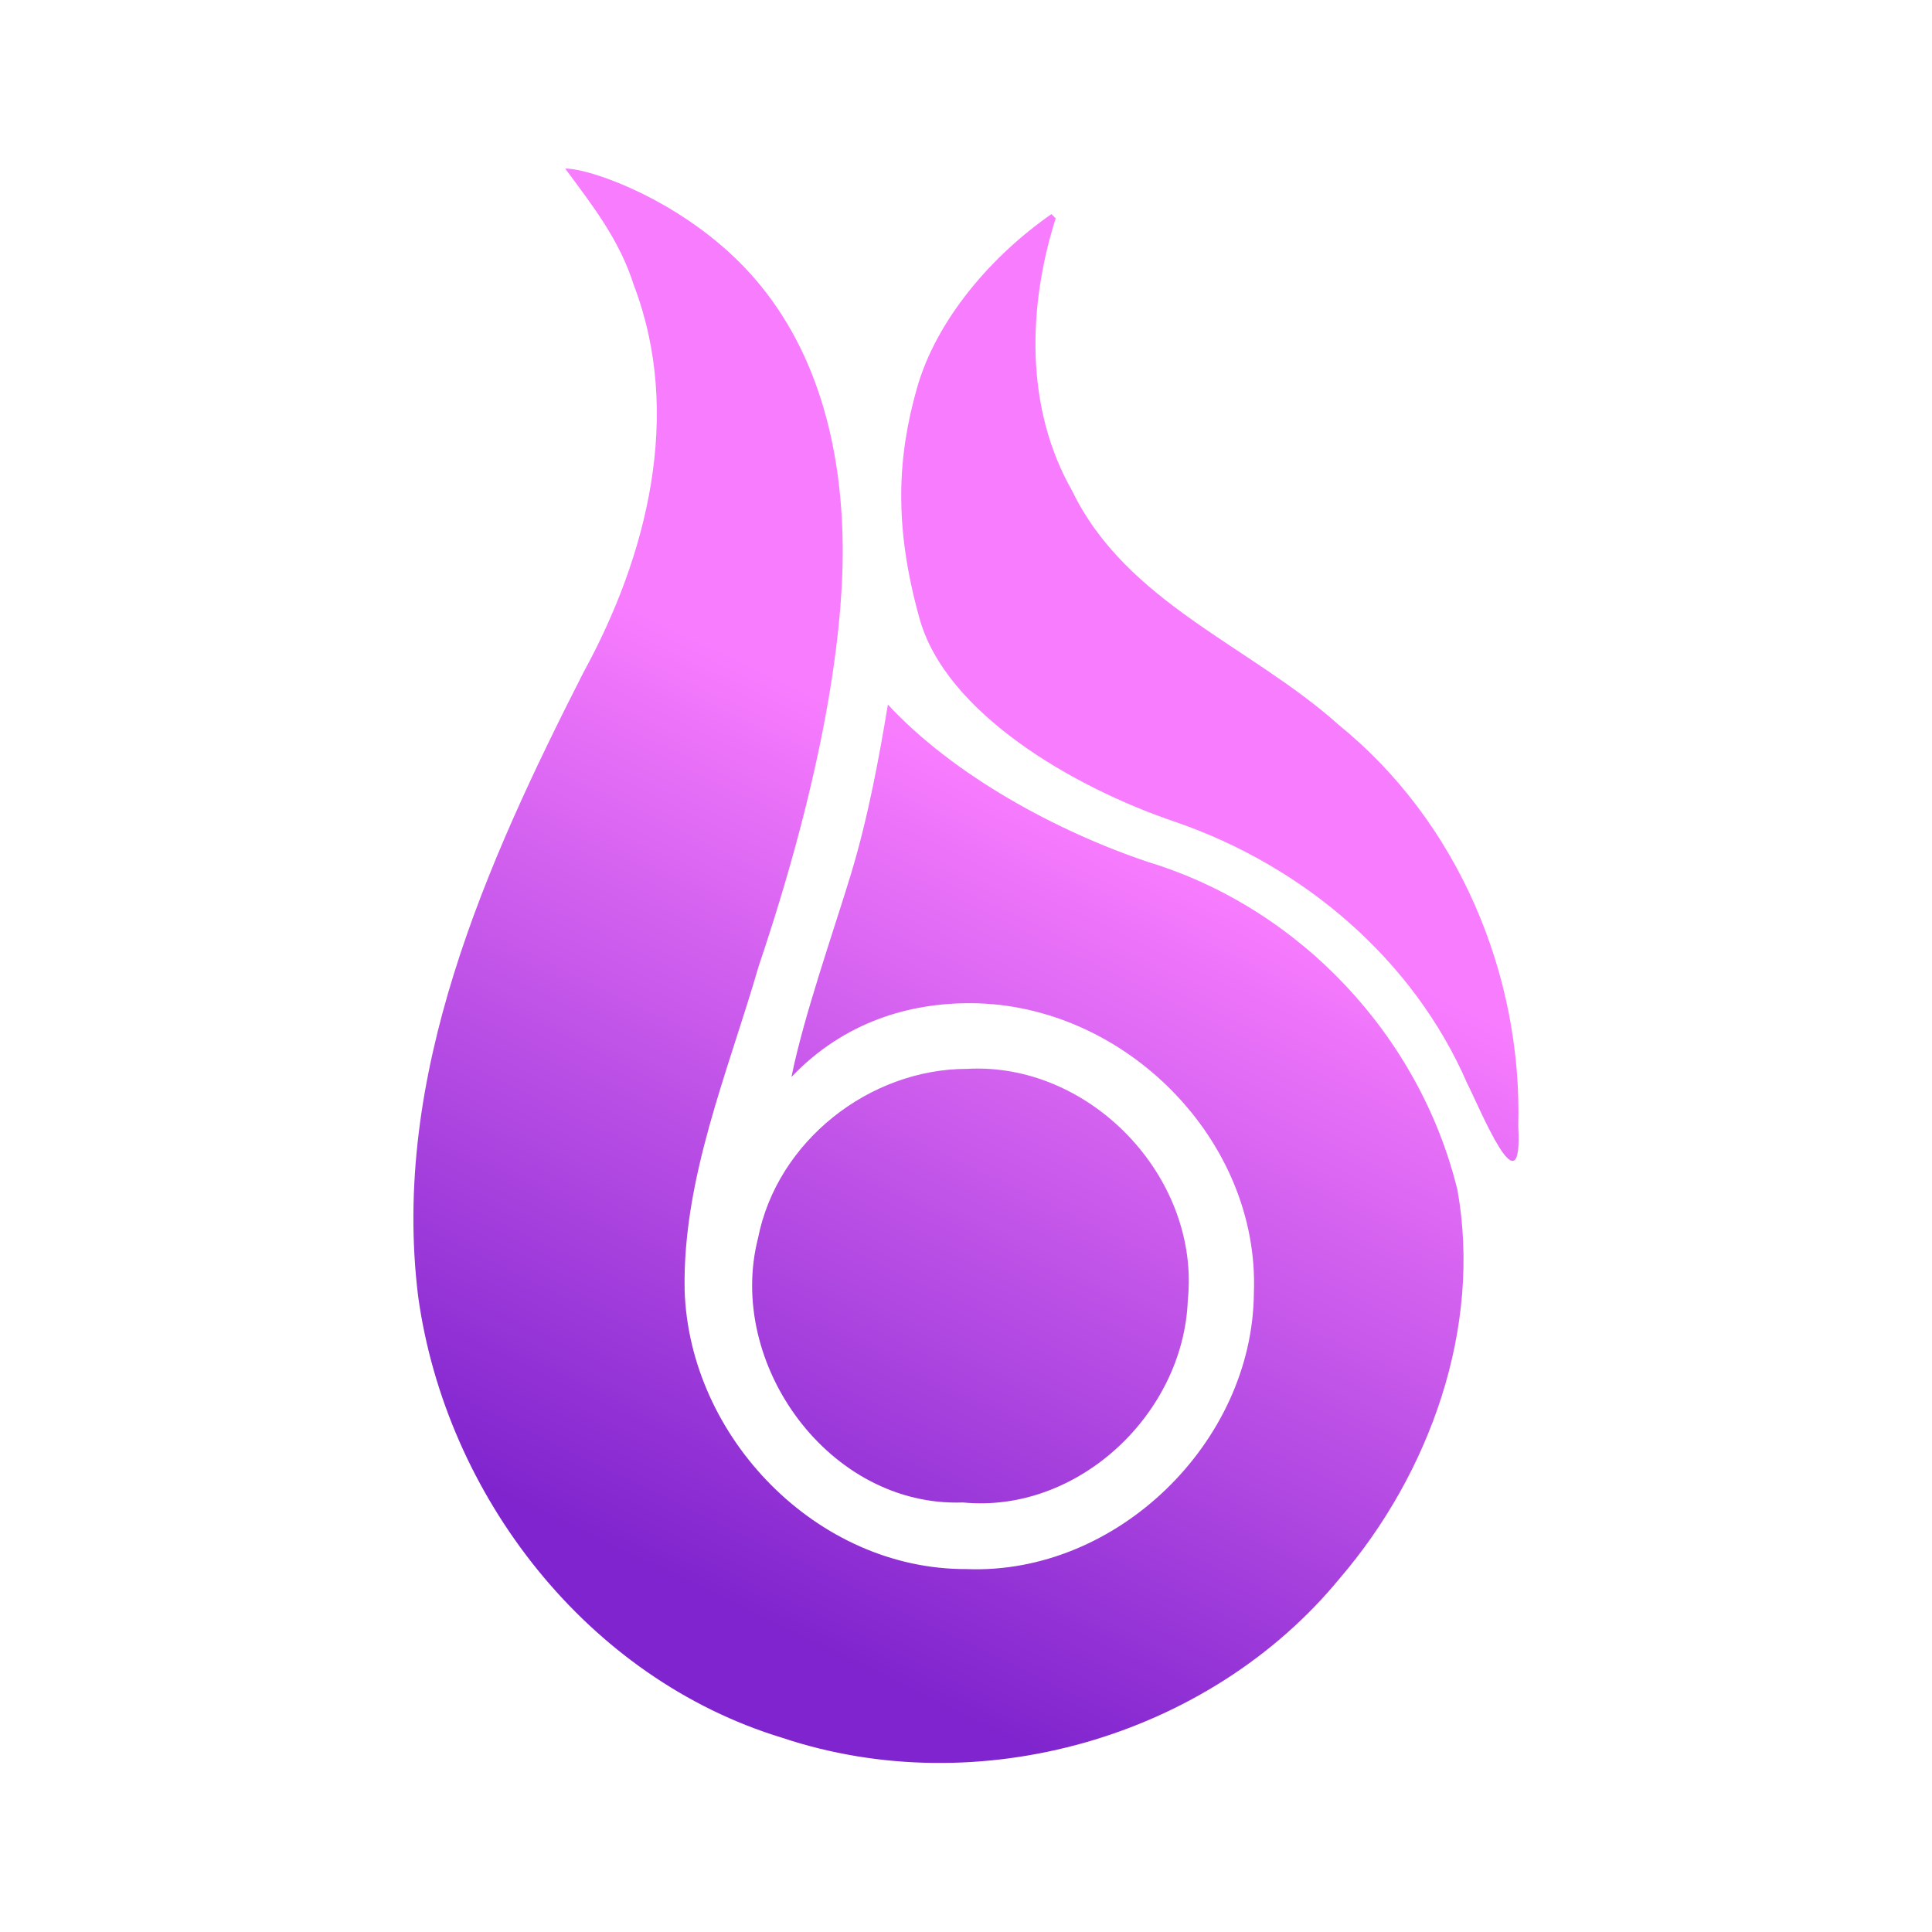
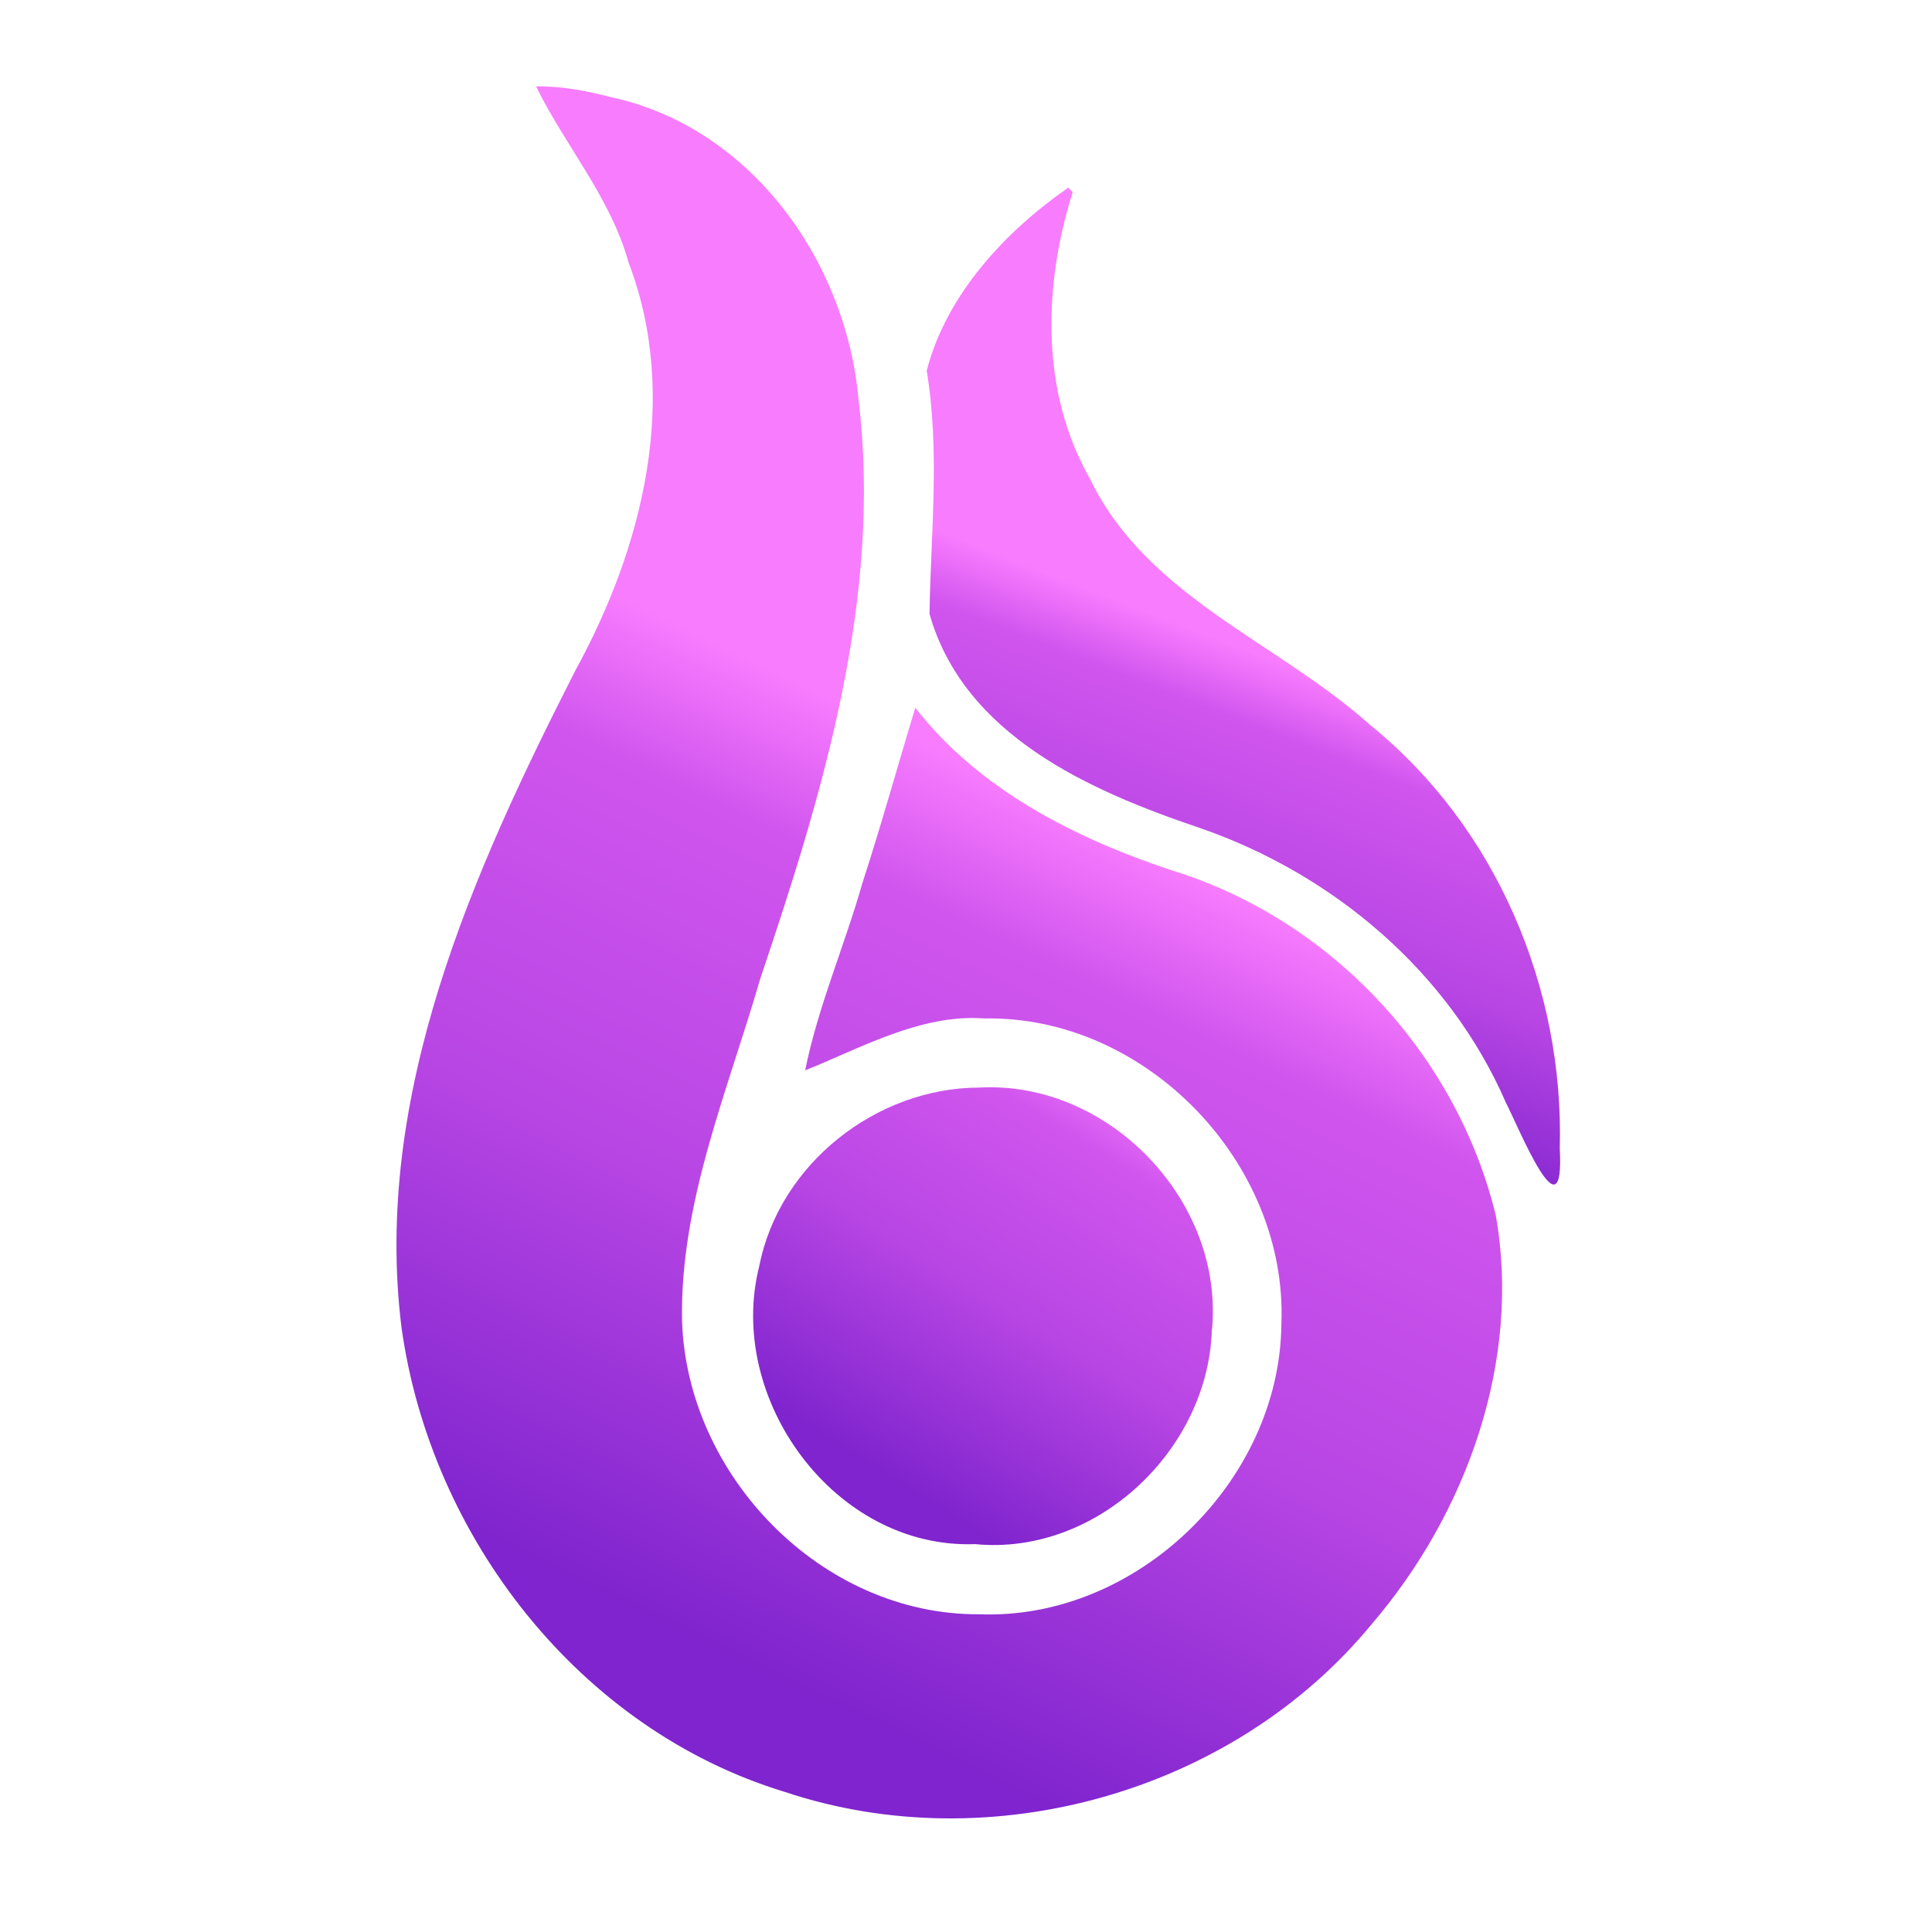
- <svg xmlns="http://www.w3.org/2000/svg" xmlns:xlink="http://www.w3.org/1999/xlink" width="1024" height="1024" viewBox="0 0 270.933 270.933" version="1.1" id="svg51498">
-   <defs id="defs51495">
-     <linearGradient xlink:href="#a" id="d" x1="269.585" x2="488.27" y1="847.204" y2="393.079" gradientTransform="matrix(0.2512955,0,0,0.2512955,5.167782,5.034982)" gradientUnits="userSpaceOnUse" />
+ <svg xmlns="http://www.w3.org/2000/svg" xmlns:xlink="http://www.w3.org/1999/xlink" xml:space="preserve" width="1024" height="1024">
+   <defs>
+     <linearGradient id="c">
+       <stop offset=".045" stop-color="#7f24ce" />
+       <stop offset=".468" stop-color="#b846e4" />
+       <stop offset=".848" stop-color="#d055ee" />
+       <stop offset="1" stop-color="#f87cfe" />
+     </linearGradient>
+     <linearGradient id="b">
+       <stop offset=".045" stop-color="#7f24ce" />
+       <stop offset=".478" stop-color="#b846e4" />
+       <stop offset=".848" stop-color="#d055ee" />
+       <stop offset="1" stop-color="#f87cfe" />
+     </linearGradient>
    <linearGradient id="a">
-       <stop offset=".045" stop-color="#7f24ce" id="stop133" />
-       <stop offset="1" stop-color="#f87cfe" id="stop135" />
+       <stop offset=".045" stop-color="#7f24ce" />
+       <stop offset=".468" stop-color="#b846e4" />
+       <stop offset=".825" stop-color="#d055ee" />
+       <stop offset="1" stop-color="#f87cfe" />
    </linearGradient>
+     <linearGradient xlink:href="#a" id="d" x1="496.519" x2="635.831" y1="813.477" y2="589.778" gradientUnits="userSpaceOnUse" />
+     <linearGradient xlink:href="#b" id="e" x1="269.585" x2="488.27" y1="847.204" y2="393.079" gradientUnits="userSpaceOnUse" />
+     <linearGradient xlink:href="#c" id="f" x1="635.831" x2="721.822" y1="589.778" y2="368.408" gradientUnits="userSpaceOnUse" />
  </defs>
-   <g id="layer1">
-     <path id="path146" style="mix-blend-mode:normal;fill:url(#d);stroke:none;stroke-width:21.991;stroke-linecap:round;stroke-linejoin:round;stroke-dasharray:none;stroke-opacity:1;paint-order:stroke fill markers" d="m 79.26,23.642 c 3.85,5.205 7.625,10.001 9.633,16.369 6.88,18.035 1.888,37.92 -7.065,54.272 -13.713,26.927 -27.022,56.619 -23.186,87.547 3.875,27.939 23.735,53.577 51.068,61.873 27.438,9.159 59.763,0.036 78.16,-22.355 12.622,-14.715 19.973,-35.101 16.514,-54.475 -5.263,-21.543 -22.049,-39.47 -43.281,-45.959 -12.864,-4.298 -27.407,-12.192 -36.592,-22.113 -1.16,7.033 -2.735,15.735 -5.182,23.788 -2.447,8.054 -6.628,19.933 -8.34,28.437 7.45,-7.81 16.704,-10.408 25.273,-10.343 21.511,0.164 40.423,19.229 39.573,40.668 -0.174,20.936 -19.256,39.528 -40.289,38.688 -20.953,0.095 -38.911,-18.451 -39.538,-39.142 -0.287,-15.702 6.095,-30.573 10.398,-45.447 8.332,-24.694 11.906,-44.92 11.767,-58.956 C 118.034,62.46 114.514,48.453 104.944,38.072 95.728,28.074 82.649,23.577 79.26,23.642 Z m 68.189,6.384 c -8.428,5.853 -16.138,14.822 -18.855,24.387 -2.716,9.565 -3.304,19.263 0.375,32.388 3.679,13.125 21.351,23.566 35.952,28.492 17.803,6.142 33.242,19.174 40.816,36.603 1.767,3.444 7.842,18.473 7.175,6.097 0.606,-21.348 -8.474,-42.81 -25.187,-56.345 -12.339,-11.08 -29.77,-17.071 -37.395,-32.857 -6.602,-11.582 -6.212,-25.776 -2.289,-38.173 l -0.296,-0.296 z M 137.254,149.851 c -0.536,-0.004 -1.073,0.009 -1.613,0.039 h -9.6e-4 c -13.742,0.004 -26.66,10.159 -29.338,23.74 -4.505,17.649 9.998,37.754 28.737,37.067 16.133,1.57 30.938,-12.435 31.532,-28.366 1.714,-16.669 -12.715,-32.378 -29.317,-32.48 z" />
-   </g>
+   <path fill="url(#d)" d="m 519.209,576.441 c 68.718,-3.78 130.124,60.624 123.084,129.095 -2.362,63.397 -61.275,119.133 -125.477,112.882 -74.57,2.737 -132.284,-77.273 -114.359,-147.506 10.653,-54.043 62.063,-94.456 116.752,-94.471 z" paint-order="markers stroke fill" style="mix-blend-mode:normal" />
+   <path fill="url(#e)" d="m 284.148,45.799 c 15.021,30.868 39.541,58.938 49.035,93.388 27.379,71.77 7.51,150.9 -28.117,215.973 -54.57,107.155 -107.532,225.31 -92.265,348.389 15.419,111.184 94.448,213.209 203.221,246.218 109.188,36.448 237.823,0.142 311.03,-88.959 50.23,-58.559 79.483,-139.685 65.719,-216.785 C 771.83,558.297 705.027,486.955 620.537,461.136 569.341,444.03 518.869,418.45 485.119,375.117 c -8.398,27.565 -17.936,61.914 -27.953,92.682 -9.453,33.319 -23.597,65.652 -30.412,99.492 28.033,-11.024 60.926,-30.059 94.93,-27.488 85.587,-1.659 160.858,76.525 157.479,161.838 -0.69,83.312 -76.63,157.298 -160.331,153.958 -83.381,0.377 -154.844,-73.426 -157.339,-155.765 -1.143,-62.483 24.254,-121.658 41.38,-180.85 33.155,-98.268 64.944,-202.603 52.127,-307.429 C 448.473,138.401 397.989,67.478 323.993,51.529 310.99,48.179 297.636,45.537 284.148,45.799 Z" paint-order="markers stroke fill" style="mix-blend-mode:normal" />
+   <path fill="url(#f)" d="m 566.203,99.453 c -33.539,23.293 -64.694,56.849 -75.035,97.046 7.114,42.682 2.136,86.276 1.491,128.884 18.256,64.408 84.964,93.781 143.071,113.382 70.846,24.444 132.286,76.302 162.425,145.659 7.031,13.702 31.206,73.512 28.553,24.265 C 829.119,523.737 792.986,438.334 726.48,384.467 677.375,340.377 608.008,316.534 577.666,253.719 551.392,207.629 552.947,151.143 568.559,101.809 l -1.178,-1.178 z" paint-order="markers stroke fill" style="mix-blend-mode:normal" />
</svg>
